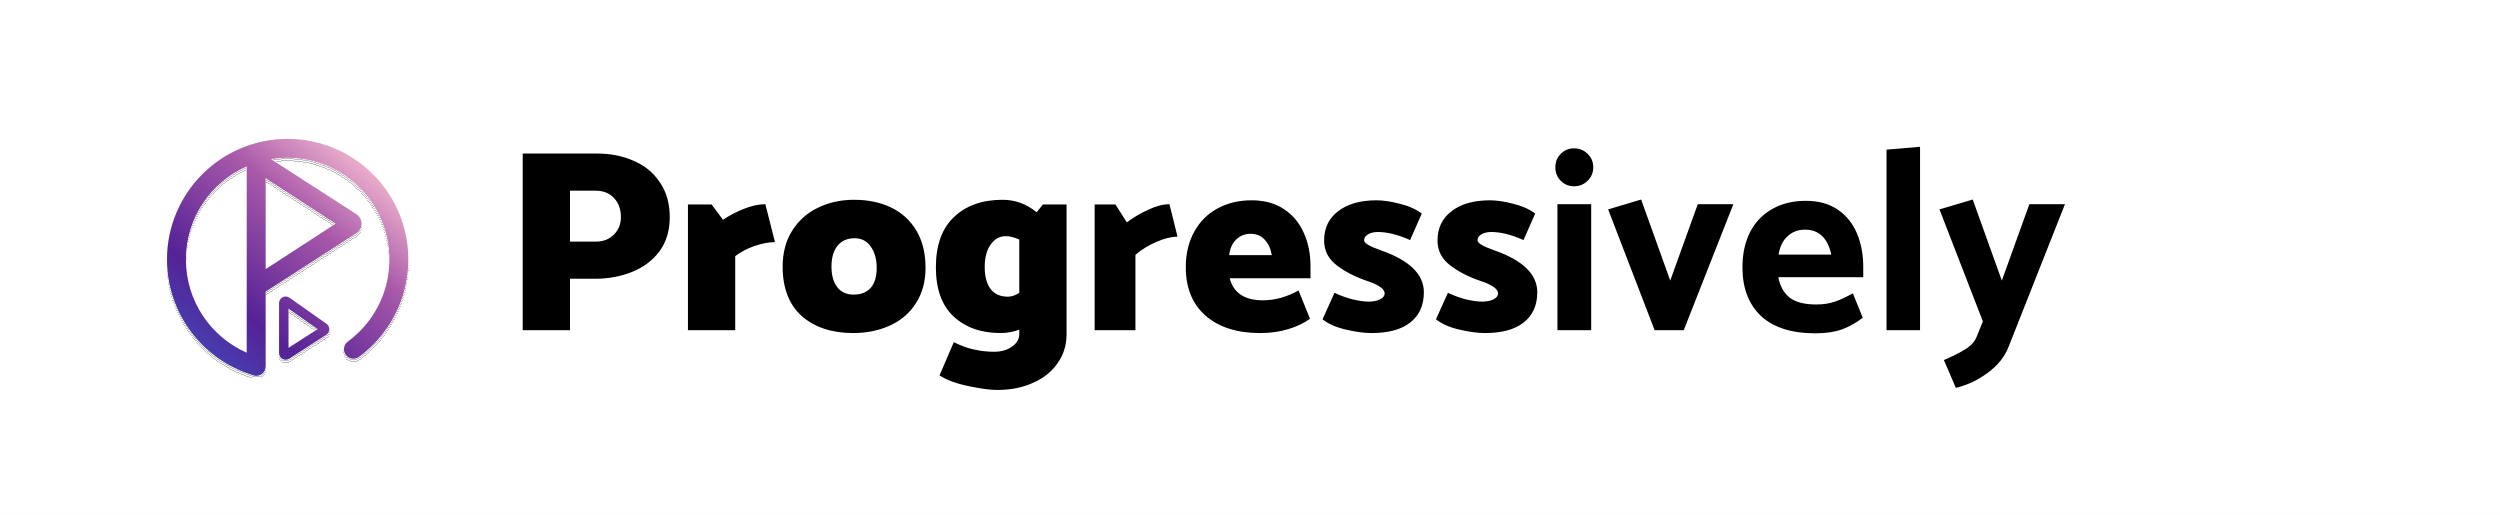
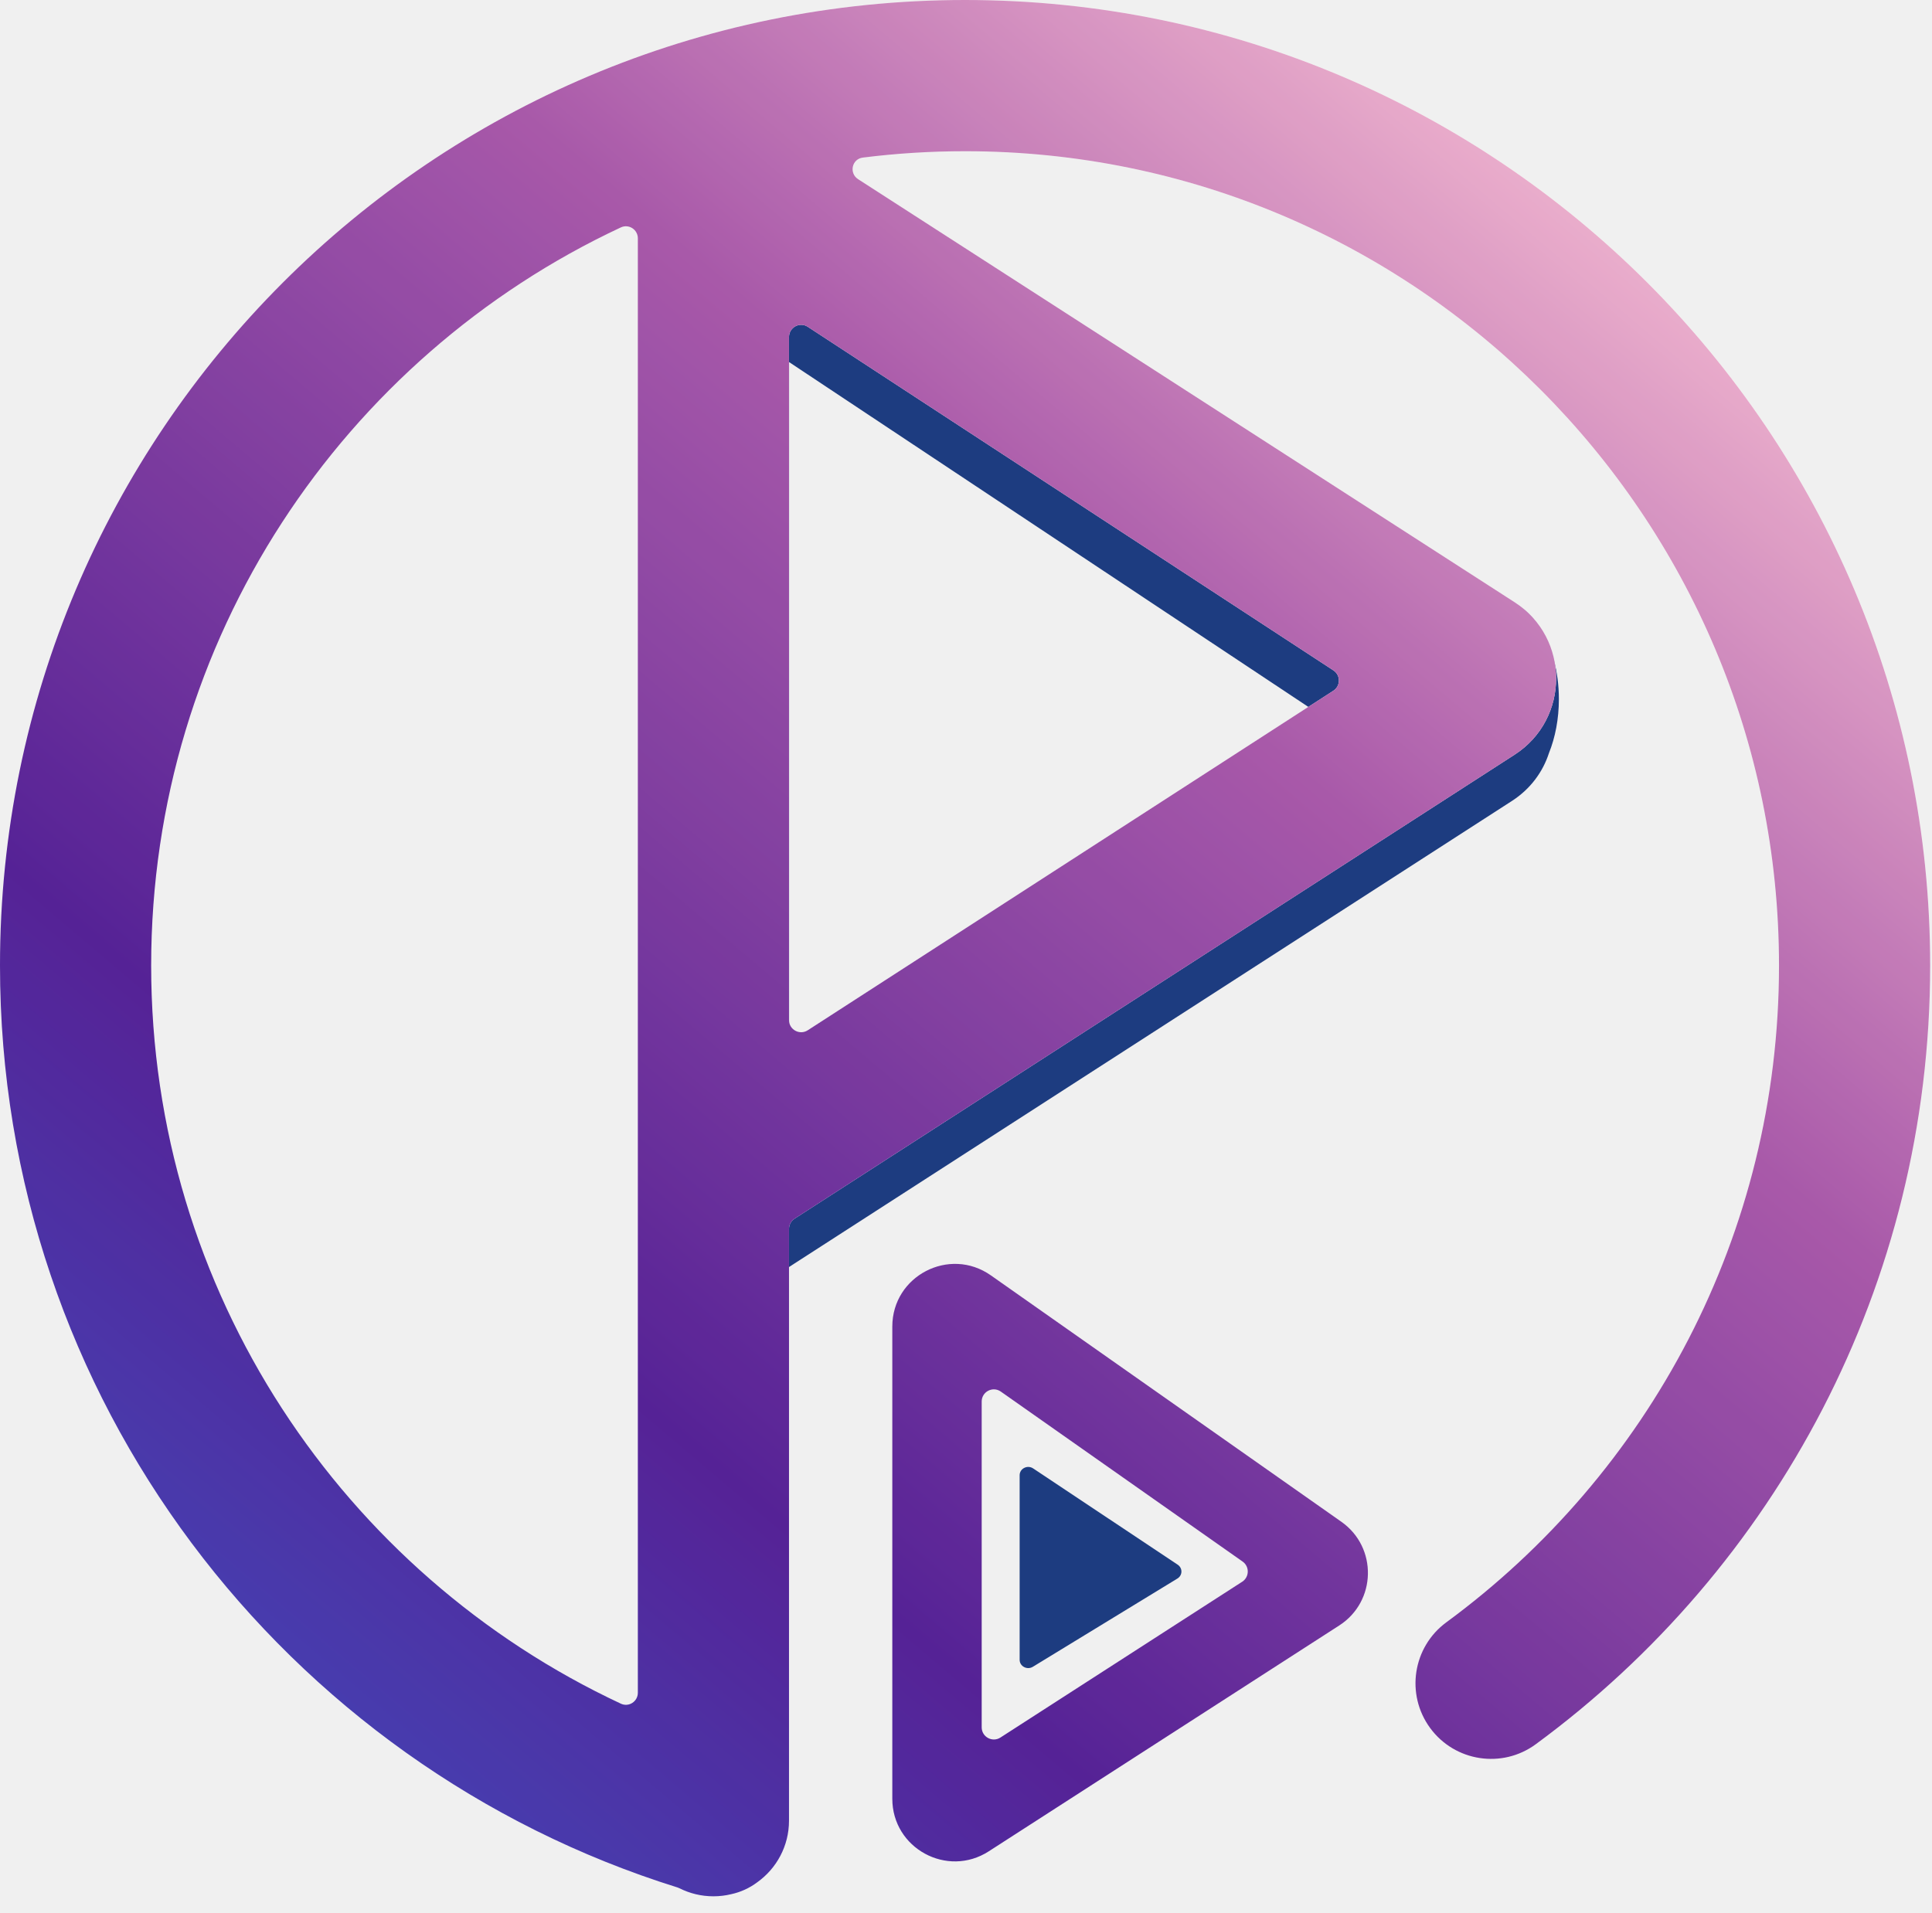
- <svg xmlns="http://www.w3.org/2000/svg" width="9623" height="1982" viewBox="0 0 9623 1982" fill="none">
-   <rect width="9623" height="1982" fill="white" />
-   <path d="M2194 1073H2290C2341.33 1073 2388.67 1064.33 2432 1047C2476 1029.67 2511.33 1003.33 2538 968C2564.67 932 2578 888 2578 836C2578 783.333 2565.33 738.667 2540 702C2515.33 664.667 2481.67 637 2439 619C2397 600.333 2350 591 2298 591H2012V1271H2194V1073ZM2292 734C2322 734 2345.67 743.333 2363 762C2381 780.667 2390 805.333 2390 836C2390 862.667 2381 885 2363 903C2345 921 2322 930 2294 930H2194V734H2292ZM2830.02 986C2850.68 970 2875.35 957 2904.02 947C2932.68 937 2959.02 932 2983.02 932L2946.02 786C2920.68 786 2893.02 792 2863.02 804C2833.02 816 2806.35 830 2783.02 846L2739.02 787H2648.02V1271H2830.02V986ZM3562.55 1031C3562.55 1083.67 3550.21 1129 3525.55 1167C3501.55 1205 3468.21 1233.67 3425.55 1253C3383.55 1272.33 3336.21 1282 3283.55 1282C3202.21 1282 3136.55 1260.33 3086.55 1217C3037.21 1173 3012.55 1109.33 3012.55 1026C3012.55 973.333 3024.55 927.667 3048.55 889C3073.21 849.667 3106.21 820 3147.55 800C3189.55 779.333 3236.21 769 3287.55 769C3341.55 769 3389.21 779 3430.55 799C3471.88 819 3504.21 848.667 3527.55 888C3550.88 927.333 3562.55 975 3562.55 1031ZM3285.55 1134C3314.21 1134 3336.21 1125.33 3351.55 1108C3366.88 1090.67 3374.55 1065 3374.55 1031C3374.55 997.667 3366.88 970.333 3351.55 949C3336.88 927.667 3316.21 917 3289.55 917C3261.55 917 3239.55 926.667 3223.55 946C3208.21 965.333 3200.55 992 3200.55 1026C3200.55 1059.33 3207.88 1085.67 3222.55 1105C3237.21 1124.33 3258.21 1134 3285.55 1134ZM4105.39 787V1287C4105.39 1328.33 4094.06 1365 4071.39 1397C4049.39 1429.67 4018.06 1455 3977.39 1473C3937.39 1491.67 3891.06 1501 3838.39 1501C3810.39 1501 3773.39 1496 3727.39 1486C3681.39 1476.67 3644.39 1463 3616.39 1445L3671.39 1317C3700.72 1331.67 3727.72 1341.33 3752.39 1346C3777.06 1351.33 3801.39 1354 3825.39 1354C3854.06 1354 3877.39 1347.33 3895.39 1334C3914.06 1321.33 3923.39 1305.33 3923.39 1286V1269C3898.72 1277.67 3874.72 1282 3851.39 1282C3776.72 1282 3716.39 1260.67 3670.39 1218C3625.06 1175.33 3602.39 1112.33 3602.39 1029C3602.39 944.333 3625.39 880 3671.39 836C3718.06 791.333 3780.72 769 3859.39 769C3907.39 769 3951.06 785 3990.39 817L4014.39 787H4105.39ZM3879.39 1142C3894.06 1142 3908.72 1137 3923.39 1127V922C3904.06 913.333 3886.72 909 3871.39 909C3848.06 909 3828.72 919.667 3813.39 941C3798.06 962.333 3790.39 991.333 3790.39 1028C3790.39 1064.67 3798.06 1093 3813.39 1113C3828.72 1132.33 3850.72 1142 3879.39 1142ZM4370.49 981C4394.49 960.333 4421.49 943.667 4451.49 931C4482.16 917.667 4509.16 911 4532.49 911L4501.49 786C4476.83 786 4449.16 793.333 4418.49 808C4387.83 822 4360.83 838 4337.49 856L4293.49 787H4213.49V1271H4370.49V981ZM5044.35 1024C5044.35 976.667 5035.68 934 5018.35 896C5001.68 858 4976.35 827.667 4942.35 805C4908.35 782.333 4866.68 771 4817.35 771C4768.02 771 4724.02 781.667 4685.35 803C4647.35 823.667 4617.68 853.667 4596.35 893C4575.02 931.667 4564.35 977 4564.35 1029C4564.35 1108.33 4589.68 1170.33 4640.35 1215C4691.68 1259.67 4761.68 1282 4850.35 1282C4889.68 1282 4925.68 1277 4958.35 1267C4991.68 1257 5019.68 1243.67 5042.35 1227L4998.35 1118C4953.02 1143.33 4907.35 1156 4861.35 1156C4790.68 1156 4748.02 1127.67 4733.35 1071H5044.35V1024ZM4731.35 982C4734.02 957.333 4742.68 937.667 4757.35 923C4772.68 907.667 4791.35 900 4813.35 900C4836.68 900 4855.02 907.667 4868.35 923C4882.35 937.667 4891.35 957.333 4895.35 982H4731.35ZM5090.77 1229C5113.43 1247 5143.77 1260.33 5181.77 1269C5219.77 1277.67 5252.1 1282 5278.77 1282C5344.77 1282 5394.77 1268.33 5428.77 1241C5463.43 1213.67 5480.77 1175 5480.77 1125C5480.77 1055.67 5425.1 1001.67 5313.77 963C5271.77 948.333 5250.77 935.667 5250.77 925C5250.77 915.667 5255.77 908 5265.77 902C5275.77 896 5288.43 893 5303.77 893C5339.77 893 5381.1 903.333 5427.77 924L5472.77 822C5449.43 804.667 5420.77 792 5386.77 784C5353.43 775.333 5324.1 771 5298.77 771C5236.1 771 5186.77 785 5150.77 813C5114.77 840.333 5096.77 878 5096.77 926C5096.77 964 5112.43 995.333 5143.77 1020C5175.1 1044.67 5215.1 1065.33 5263.77 1082C5284.43 1088.67 5300.43 1096 5311.77 1104C5323.77 1112 5329.77 1120.33 5329.77 1129C5329.77 1139 5323.43 1147 5310.77 1153C5298.77 1158.33 5284.77 1161 5268.77 1161C5251.43 1161 5230.1 1158 5204.77 1152C5180.1 1145.33 5157.43 1137 5136.77 1127L5090.77 1229ZM5527.29 1229C5549.96 1247 5580.29 1260.33 5618.29 1269C5656.29 1277.67 5688.62 1282 5715.29 1282C5781.29 1282 5831.29 1268.33 5865.29 1241C5899.96 1213.67 5917.29 1175 5917.29 1125C5917.29 1055.67 5861.62 1001.67 5750.29 963C5708.29 948.333 5687.29 935.667 5687.29 925C5687.29 915.667 5692.29 908 5702.29 902C5712.29 896 5724.96 893 5740.29 893C5776.29 893 5817.62 903.333 5864.29 924L5909.29 822C5885.96 804.667 5857.29 792 5823.29 784C5789.96 775.333 5760.62 771 5735.29 771C5672.62 771 5623.29 785 5587.29 813C5551.29 840.333 5533.29 878 5533.29 926C5533.29 964 5548.96 995.333 5580.29 1020C5611.62 1044.67 5651.62 1065.33 5700.29 1082C5720.96 1088.67 5736.96 1096 5748.29 1104C5760.29 1112 5766.29 1120.33 5766.29 1129C5766.29 1139 5759.96 1147 5747.29 1153C5735.29 1158.33 5721.29 1161 5705.29 1161C5687.96 1161 5666.62 1158 5641.29 1152C5616.62 1145.33 5593.96 1137 5573.29 1127L5527.29 1229ZM6058.81 717C6079.48 717 6096.81 710 6110.81 696C6125.48 682 6132.81 664.667 6132.81 644C6132.81 623.333 6125.48 606 6110.81 592C6096.81 578 6079.48 571 6058.81 571C6038.81 571 6021.81 578 6007.81 592C5993.81 606 5986.81 623.333 5986.81 644C5986.81 664.667 5993.81 682 6007.81 696C6021.81 710 6038.81 717 6058.81 717ZM6124.81 1271V786H5994.81V1271H6124.81ZM6481.05 1271L6672.05 786H6535.05L6429.05 1080L6317.05 768L6190.05 806L6369.05 1271H6481.05ZM7172 1027C7172 979.667 7164 937 7148 899C7132 860.333 7107.33 829.667 7074 807C7040.67 784.333 6999.67 773 6951 773C6901 773 6857.67 783.667 6821 805C6784.33 825.667 6756 855.333 6736 894C6716.67 932.667 6707 977.667 6707 1029C6707 1108.33 6730.67 1170.67 6778 1216C6826 1260.67 6896 1283 6988 1283C7027.33 1283 7061.33 1278 7090 1268C7118.67 1257.33 7145.33 1242.33 7170 1223L7132 1129C7107.33 1143 7084.33 1153.67 7063 1161C7041.67 1168.33 7017.67 1172 6991 1172C6945 1172 6910.67 1163 6888 1145C6866 1127 6851.67 1101 6845 1067H7172V1027ZM6846 980C6851.33 948.667 6863 925 6881 909C6899 892.333 6921.33 884 6948 884C6974.67 884 6996.33 892 7013 908C7030.33 924 7042.33 948 7049 980H6846ZM7390.65 1271V565L7261.65 576V1271H7390.65ZM7609.44 1294C7602.1 1314 7587.44 1330.67 7565.44 1344C7544.1 1357.33 7516.44 1371.33 7482.44 1386L7528.44 1493C7573.1 1482.33 7614.44 1462.67 7652.44 1434C7690.44 1406 7716.77 1373 7731.44 1335L7948.44 786H7811.44L7705.44 1080L7593.44 768L7465.44 806L7632.44 1237L7609.44 1294Z" fill="black" />
-   <g filter="url(#filter0_d_36_16)">
-     <g filter="url(#filter1_d_36_16)">
-       <path fill-rule="evenodd" clip-rule="evenodd" d="M1022.49 1036.01V685.915L1292 860.962L1022.49 1036.01ZM1022.49 1410.35V1122.52L1371.63 897.651C1398.31 880.467 1398.31 841.457 1371.63 824.273L1043.01 612.614C1063.9 609.167 1085.36 607.374 1107.23 607.374C1323.54 607.374 1498.9 782.731 1498.9 999.045C1498.9 1128.68 1435.96 1243.6 1338.81 1314.95C1322.62 1326.84 1319.14 1349.6 1331.03 1365.79C1342.92 1381.98 1365.68 1385.46 1381.87 1373.57C1496.87 1289.11 1571.63 1152.81 1571.63 999.045C1571.63 742.562 1363.71 534.641 1107.23 534.641C850.743 534.641 642.822 742.562 642.822 999.045C642.822 1207.57 780.223 1383.9 969.353 1442.63C974.371 1445.24 980.076 1446.72 986.125 1446.72C989.085 1446.72 991.963 1446.37 994.717 1445.7C999.277 1444.7 1003.51 1442.76 1007.2 1439.99C1016.46 1433.4 1022.49 1422.58 1022.49 1410.35ZM949.758 640.315V1089.35V1357.79C811.833 1297.16 715.556 1159.31 715.556 999.045C715.556 838.745 811.855 700.937 949.758 640.315ZM1110.5 1339.17V1187.9L1222.7 1266.82L1110.5 1339.17ZM1114.24 1146.06C1097.37 1134.2 1074.13 1146.26 1074.13 1166.88V1359.19C1074.13 1379.34 1096.44 1391.5 1113.38 1380.58L1256.02 1288.61C1271.2 1278.83 1271.64 1256.79 1256.87 1246.4L1114.24 1146.06Z" fill="white" />
-       <path fill-rule="evenodd" clip-rule="evenodd" d="M1022.49 1036.01V685.915L1292 860.962L1022.49 1036.01ZM1022.49 1410.35V1122.52L1371.63 897.651C1398.31 880.467 1398.31 841.457 1371.63 824.273L1043.01 612.614C1063.9 609.167 1085.36 607.374 1107.23 607.374C1323.54 607.374 1498.9 782.731 1498.9 999.045C1498.9 1128.68 1435.96 1243.6 1338.81 1314.95C1322.62 1326.84 1319.14 1349.6 1331.03 1365.79C1342.92 1381.98 1365.68 1385.46 1381.87 1373.57C1496.87 1289.11 1571.63 1152.81 1571.63 999.045C1571.63 742.562 1363.71 534.641 1107.23 534.641C850.743 534.641 642.822 742.562 642.822 999.045C642.822 1207.57 780.223 1383.9 969.353 1442.63C974.371 1445.24 980.076 1446.72 986.125 1446.72C989.085 1446.72 991.963 1446.37 994.717 1445.7C999.277 1444.7 1003.51 1442.76 1007.2 1439.99C1016.46 1433.4 1022.49 1422.58 1022.49 1410.35ZM949.758 640.315V1089.35V1357.79C811.833 1297.16 715.556 1159.31 715.556 999.045C715.556 838.745 811.855 700.937 949.758 640.315ZM1110.5 1339.17V1187.9L1222.7 1266.82L1110.5 1339.17ZM1114.24 1146.06C1097.37 1134.2 1074.13 1146.26 1074.13 1166.88V1359.19C1074.13 1379.34 1096.44 1391.5 1113.38 1380.58L1256.02 1288.61C1271.2 1278.83 1271.64 1256.79 1256.87 1246.4L1114.24 1146.06Z" fill="url(#paint0_linear_36_16)" />
-       <path fill-rule="evenodd" clip-rule="evenodd" d="M1022.49 1036.01V685.915L1292 860.962L1022.49 1036.01ZM1022.49 1410.35V1122.52L1371.63 897.651C1398.31 880.467 1398.31 841.457 1371.63 824.273L1043.01 612.614C1063.9 609.167 1085.36 607.374 1107.23 607.374C1323.54 607.374 1498.9 782.731 1498.9 999.045C1498.9 1128.68 1435.96 1243.6 1338.81 1314.95C1322.62 1326.84 1319.14 1349.6 1331.03 1365.79C1342.92 1381.98 1365.68 1385.46 1381.87 1373.57C1496.87 1289.11 1571.63 1152.81 1571.63 999.045C1571.63 742.562 1363.71 534.641 1107.23 534.641C850.743 534.641 642.822 742.562 642.822 999.045C642.822 1207.57 780.223 1383.9 969.353 1442.63C974.371 1445.24 980.076 1446.72 986.125 1446.72C989.085 1446.72 991.963 1446.37 994.717 1445.7C999.277 1444.7 1003.51 1442.76 1007.2 1439.99C1016.46 1433.4 1022.49 1422.58 1022.49 1410.35ZM949.758 640.315V1089.35V1357.79C811.833 1297.16 715.556 1159.31 715.556 999.045C715.556 838.745 811.855 700.937 949.758 640.315ZM1110.5 1339.17V1187.9L1222.7 1266.82L1110.5 1339.17ZM1114.24 1146.06C1097.37 1134.2 1074.13 1146.26 1074.13 1166.88V1359.19C1074.13 1379.34 1096.44 1391.5 1113.38 1380.58L1256.02 1288.61C1271.2 1278.83 1271.64 1256.79 1256.87 1246.4L1114.24 1146.06Z" fill="white" fill-opacity="0.1" />
-     </g>
-   </g>
+ <svg xmlns="http://www.w3.org/2000/svg" width="101" height="100" viewBox="0 0 101 100" fill="none">
+   <path fill-rule="evenodd" clip-rule="evenodd" d="M76.322 32.173L39.446 8.393L37.33 11.682H33.378V62.655C33.378 66.399 37.516 68.659 40.66 66.631L79.042 41.88C80.014 41.252 80.659 40.357 80.977 39.374C81.304 38.56 81.494 37.593 81.494 36.557C81.494 33.653 80.003 31.298 78.163 31.298C77.482 31.298 76.849 31.62 76.322 32.173ZM41.251 56.874V18.933L70.098 38.094L41.251 56.874Z" fill="#1D3C80" />
+   <path fill-rule="evenodd" clip-rule="evenodd" d="M54.01 76.783C53.711 76.585 53.304 76.79 53.304 77.14V86.79C53.304 87.132 53.695 87.339 53.995 87.156L61.553 82.541C61.825 82.374 61.832 81.995 61.568 81.818L54.01 76.783Z" fill="#1D3C80" />
+   <path fill-rule="evenodd" clip-rule="evenodd" d="M42.227 53.873C41.804 54.146 41.247 53.842 41.247 53.338L41.247 17.622C41.247 17.116 41.807 16.812 42.23 17.089L69.706 35.053C70.091 35.305 70.09 35.87 69.703 36.12L42.227 53.873ZM41.247 95.203V64.259C41.247 64.043 41.356 63.841 41.538 63.724L79.176 39.465C82.075 37.597 82.075 33.356 79.176 31.488L44.862 9.371C44.373 9.056 44.531 8.312 45.108 8.24C46.858 8.02 48.642 7.907 50.452 7.907C73.952 7.907 93.002 26.971 93.002 50.488C93.002 64.581 86.165 77.075 75.611 84.831C73.852 86.124 73.474 88.598 74.765 90.358C76.057 92.118 78.53 92.497 80.288 91.204C92.782 82.022 100.904 67.204 100.904 50.488C100.904 22.604 78.316 0 50.452 0C22.588 0 0 22.604 0 50.488C0 73.137 14.9 92.293 35.419 98.695C35.455 98.706 35.49 98.721 35.524 98.738C36.057 99.006 36.659 99.157 37.296 99.157C37.618 99.157 37.931 99.118 38.231 99.045C38.725 98.937 39.184 98.726 39.584 98.426C40.59 97.71 41.247 96.533 41.247 95.203ZM32.457 11.891C32.873 11.697 33.345 12.004 33.345 12.463L33.345 60.306V88.513C33.345 88.973 32.873 89.28 32.457 89.085C17.95 82.3 7.902 67.564 7.902 50.488C7.902 33.407 17.952 18.675 32.457 11.891ZM52.3 90.856C51.877 91.128 51.32 90.824 51.32 90.321V73.286C51.32 72.771 51.9 72.469 52.321 72.766L64.96 81.653C65.329 81.913 65.318 82.464 64.939 82.709L52.3 90.856ZM51.8 66.689C49.633 65.165 46.648 66.715 46.648 69.363V94.058C46.648 96.646 49.514 98.208 51.69 96.805L70.013 84.995C71.963 83.738 72.02 80.908 70.123 79.573L51.8 66.689Z" fill="white" />
+   <path fill-rule="evenodd" clip-rule="evenodd" d="M42.227 53.873C41.804 54.146 41.247 53.842 41.247 53.338L41.247 17.622C41.247 17.116 41.807 16.812 42.23 17.089L69.706 35.053C70.091 35.305 70.09 35.87 69.703 36.12L42.227 53.873ZM41.247 95.203V64.259C41.247 64.043 41.356 63.841 41.538 63.724L79.176 39.465C82.075 37.597 82.075 33.356 79.176 31.488L44.862 9.371C44.373 9.056 44.531 8.312 45.108 8.24C46.858 8.02 48.642 7.907 50.452 7.907C73.952 7.907 93.002 26.971 93.002 50.488C93.002 64.581 86.165 77.075 75.611 84.831C73.852 86.124 73.474 88.598 74.765 90.358C76.057 92.118 78.53 92.497 80.288 91.204C92.782 82.022 100.904 67.204 100.904 50.488C100.904 22.604 78.316 0 50.452 0C22.588 0 0 22.604 0 50.488C0 73.137 14.9 92.293 35.419 98.695C35.455 98.706 35.49 98.721 35.524 98.738C36.057 99.006 36.659 99.157 37.296 99.157C37.618 99.157 37.931 99.118 38.231 99.045C38.725 98.937 39.184 98.726 39.584 98.426C40.59 97.71 41.247 96.533 41.247 95.203ZM32.457 11.891C32.873 11.697 33.345 12.004 33.345 12.463L33.345 60.306V88.513C33.345 88.973 32.873 89.28 32.457 89.085C17.95 82.3 7.902 67.564 7.902 50.488C7.902 33.407 17.952 18.675 32.457 11.891ZM52.3 90.856C51.877 91.128 51.32 90.824 51.32 90.321V73.286C51.32 72.771 51.9 72.469 52.321 72.766L64.96 81.653C65.329 81.913 65.318 82.464 64.939 82.709L52.3 90.856ZM51.8 66.689C49.633 65.165 46.648 66.715 46.648 69.363V94.058C46.648 96.646 49.514 98.208 51.69 96.805L70.013 84.995C71.963 83.738 72.02 80.908 70.123 79.573L51.8 66.689Z" fill="url(#paint0_linear_97_140)" />
+   <path fill-rule="evenodd" clip-rule="evenodd" d="M42.227 53.873C41.804 54.146 41.247 53.842 41.247 53.338L41.247 17.622C41.247 17.116 41.807 16.812 42.23 17.089L69.706 35.053C70.091 35.305 70.09 35.87 69.703 36.12L42.227 53.873ZM41.247 95.203V64.259C41.247 64.043 41.356 63.841 41.538 63.724L79.176 39.465C82.075 37.597 82.075 33.356 79.176 31.488L44.862 9.371C44.373 9.056 44.531 8.312 45.108 8.24C46.858 8.02 48.642 7.907 50.452 7.907C73.952 7.907 93.002 26.971 93.002 50.488C93.002 64.581 86.165 77.075 75.611 84.831C73.852 86.124 73.474 88.598 74.765 90.358C76.057 92.118 78.53 92.497 80.288 91.204C92.782 82.022 100.904 67.204 100.904 50.488C100.904 22.604 78.316 0 50.452 0C22.588 0 0 22.604 0 50.488C0 73.137 14.9 92.293 35.419 98.695C35.455 98.706 35.49 98.721 35.524 98.738C36.057 99.006 36.659 99.157 37.296 99.157C37.618 99.157 37.931 99.118 38.231 99.045C38.725 98.937 39.184 98.726 39.584 98.426C40.59 97.71 41.247 96.533 41.247 95.203ZM32.457 11.891C32.873 11.697 33.345 12.004 33.345 12.463L33.345 60.306V88.513C33.345 88.973 32.873 89.28 32.457 89.085C17.95 82.3 7.902 67.564 7.902 50.488C7.902 33.407 17.952 18.675 32.457 11.891ZM52.3 90.856C51.877 91.128 51.32 90.824 51.32 90.321V73.286C51.32 72.771 51.9 72.469 52.321 72.766L64.96 81.653C65.329 81.913 65.318 82.464 64.939 82.709L52.3 90.856ZM51.8 66.689C49.633 65.165 46.648 66.715 46.648 69.363V94.058C46.648 96.646 49.514 98.208 51.69 96.805L70.013 84.995C71.963 83.738 72.02 80.908 70.123 79.573L51.8 66.689Z" fill="white" fill-opacity="0.1" />
  <defs>
-     <filter id="filter0_d_36_16" x="638.822" y="534.641" width="936.809" height="920.08" filterUnits="userSpaceOnUse" color-interpolation-filters="sRGB">
-       <feFlood flood-opacity="0" result="BackgroundImageFix" />
-       <feColorMatrix in="SourceAlpha" type="matrix" values="0 0 0 0 0 0 0 0 0 0 0 0 0 0 0 0 0 0 127 0" result="hardAlpha" />
-       <feOffset dy="4" />
-       <feGaussianBlur stdDeviation="2" />
-       <feComposite in2="hardAlpha" operator="out" />
-       <feColorMatrix type="matrix" values="0 0 0 0 0 0 0 0 0 0 0 0 0 0 0 0 0 0 0.25 0" />
-       <feBlend mode="normal" in2="BackgroundImageFix" result="effect1_dropShadow_36_16" />
-       <feBlend mode="normal" in="SourceGraphic" in2="effect1_dropShadow_36_16" result="shape" />
-     </filter>
-     <filter id="filter1_d_36_16" x="638.822" y="534.641" width="936.809" height="920.08" filterUnits="userSpaceOnUse" color-interpolation-filters="sRGB">
-       <feFlood flood-opacity="0" result="BackgroundImageFix" />
-       <feColorMatrix in="SourceAlpha" type="matrix" values="0 0 0 0 0 0 0 0 0 0 0 0 0 0 0 0 0 0 127 0" result="hardAlpha" />
-       <feOffset dy="4" />
-       <feGaussianBlur stdDeviation="2" />
-       <feComposite in2="hardAlpha" operator="out" />
-       <feColorMatrix type="matrix" values="0 0 0 0 0 0 0 0 0 0 0 0 0 0 0 0 0 0 0.25 0" />
-       <feBlend mode="normal" in2="BackgroundImageFix" result="effect1_dropShadow_36_16" />
-       <feBlend mode="normal" in="SourceGraphic" in2="effect1_dropShadow_36_16" result="shape" />
-     </filter>
-     <linearGradient id="paint0_linear_36_16" x1="1528.93" y1="661.2" x2="708.918" y2="1629.24" gradientUnits="userSpaceOnUse">
+     <linearGradient id="paint0_linear_97_140" x1="96.265" y1="13.759" x2="7.107" y2="118.937" gradientUnits="userSpaceOnUse">
      <stop stop-color="#F8B9CE" />
      <stop offset="0.28" stop-color="#9F47A0" />
      <stop offset="0.624" stop-color="#430A8B" />
      <stop offset="1" stop-color="#1E4EC8" />
    </linearGradient>
  </defs>
</svg>
